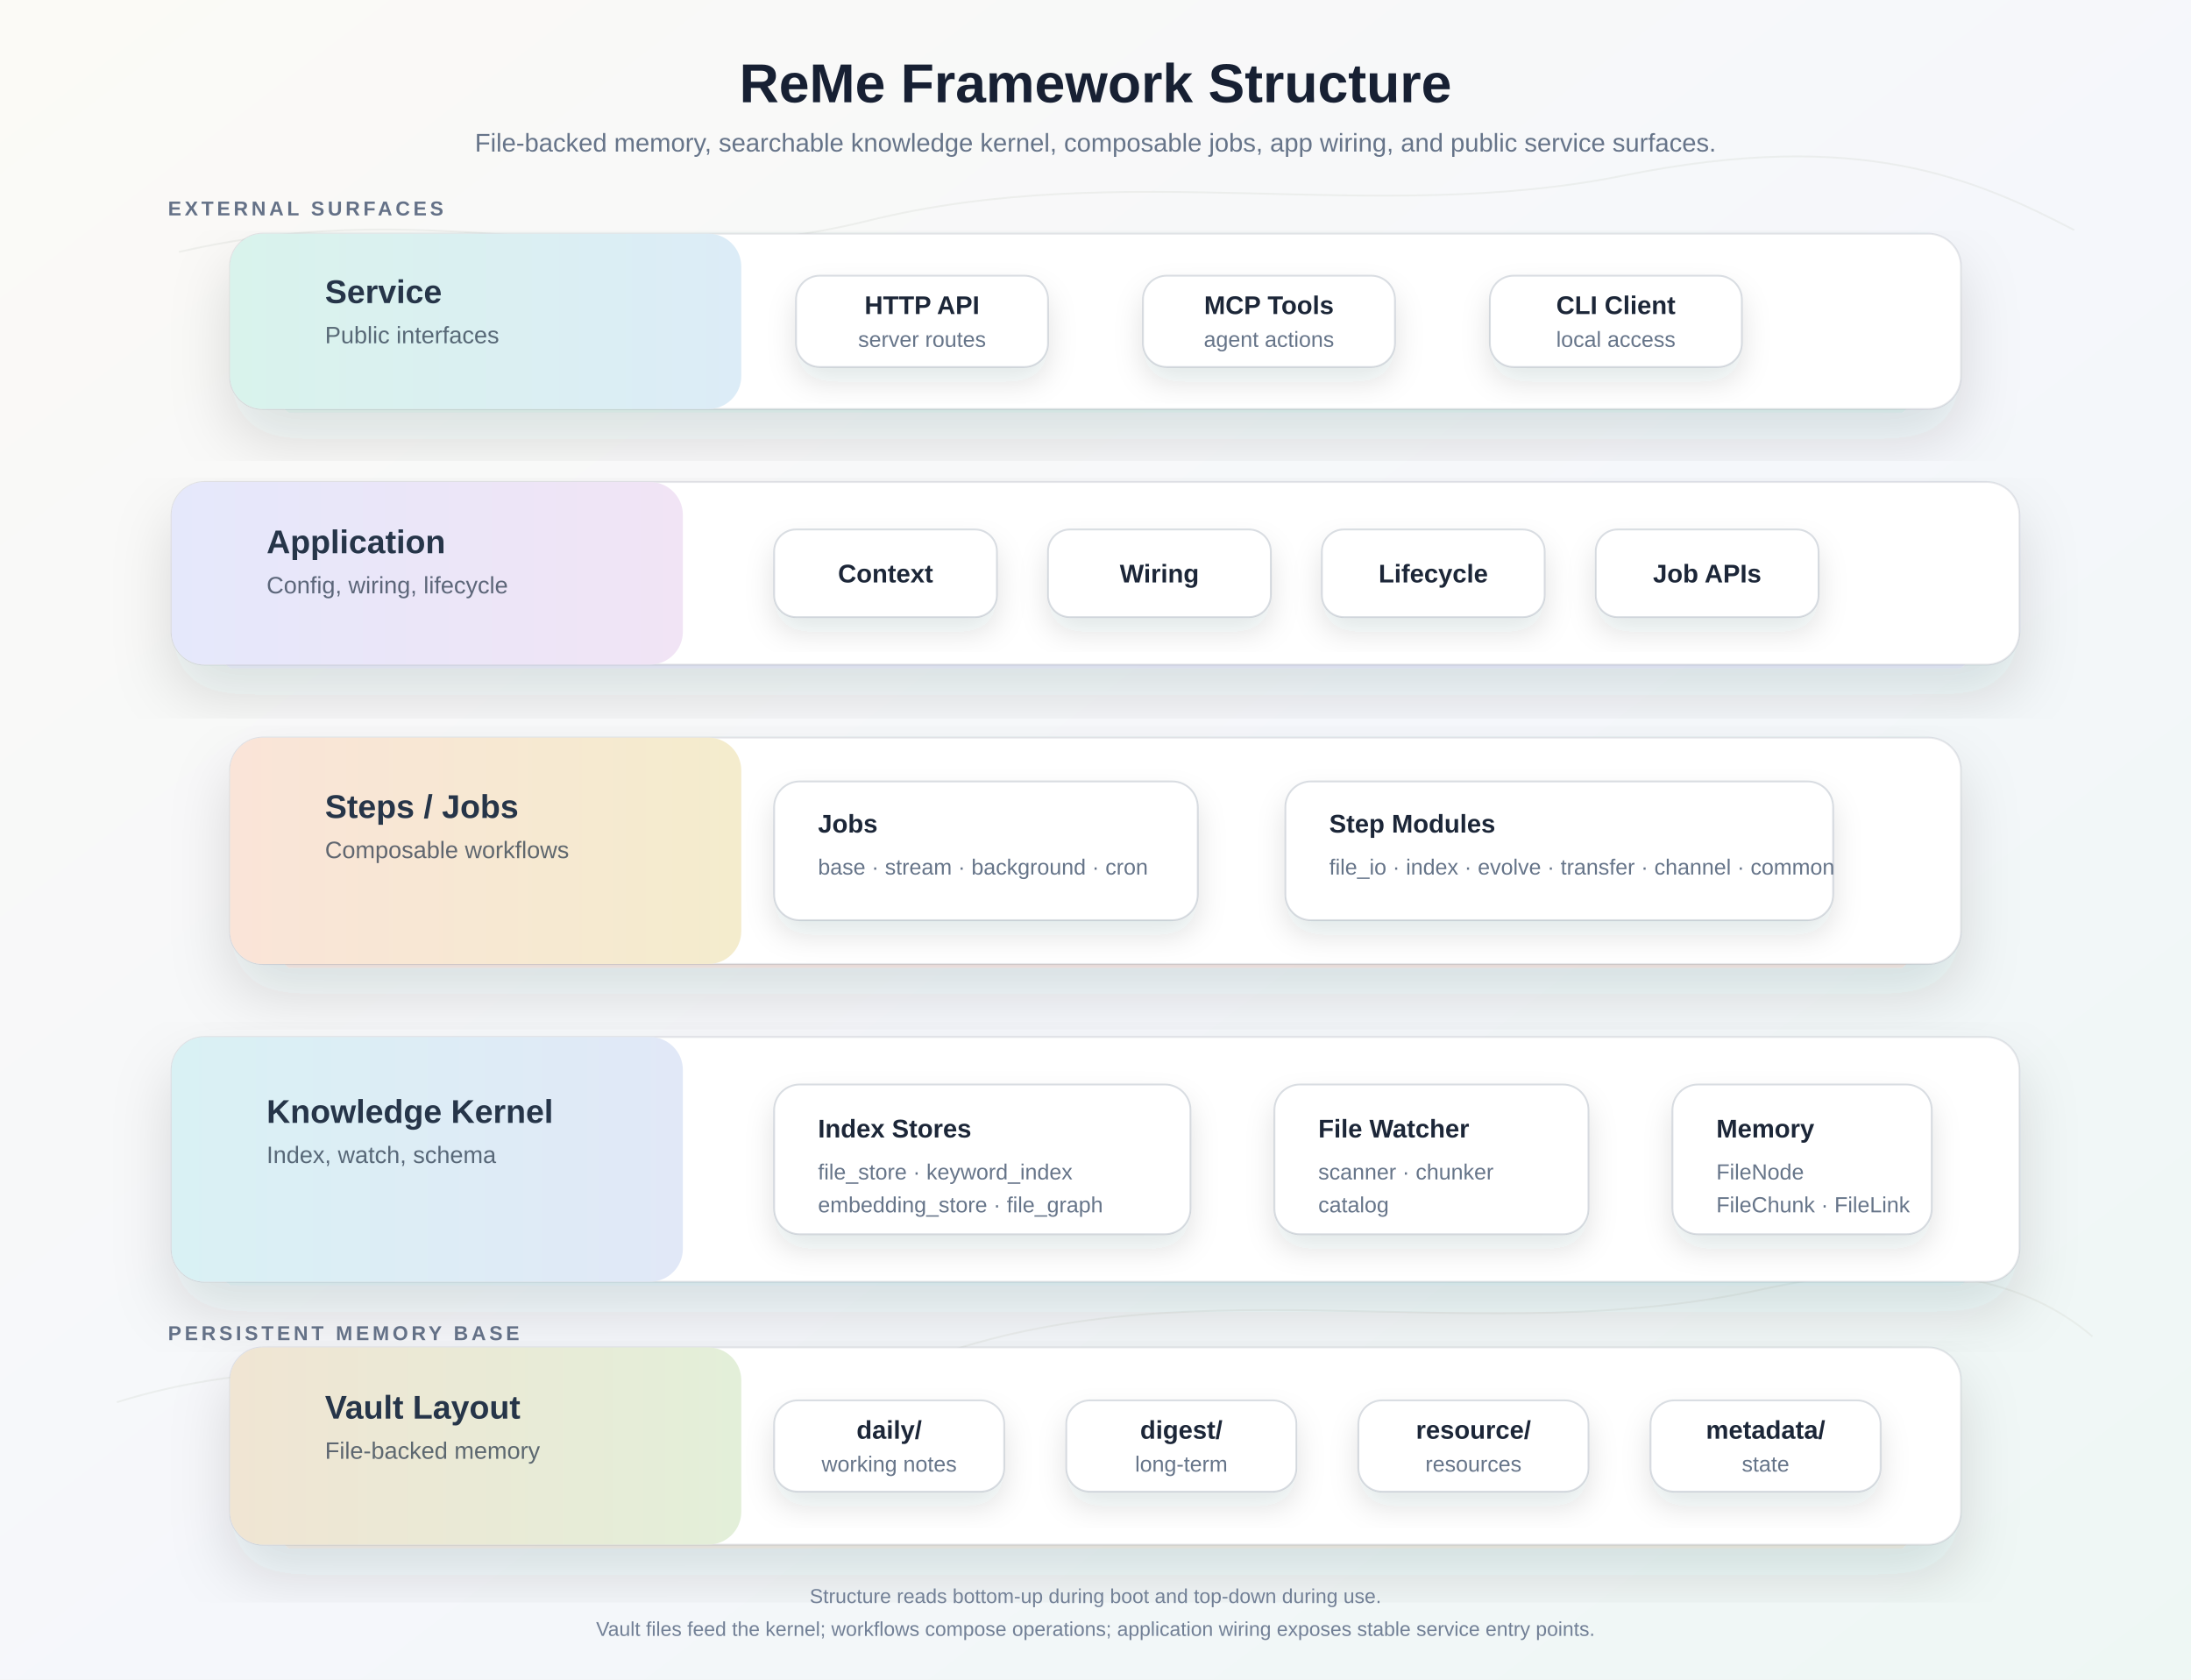
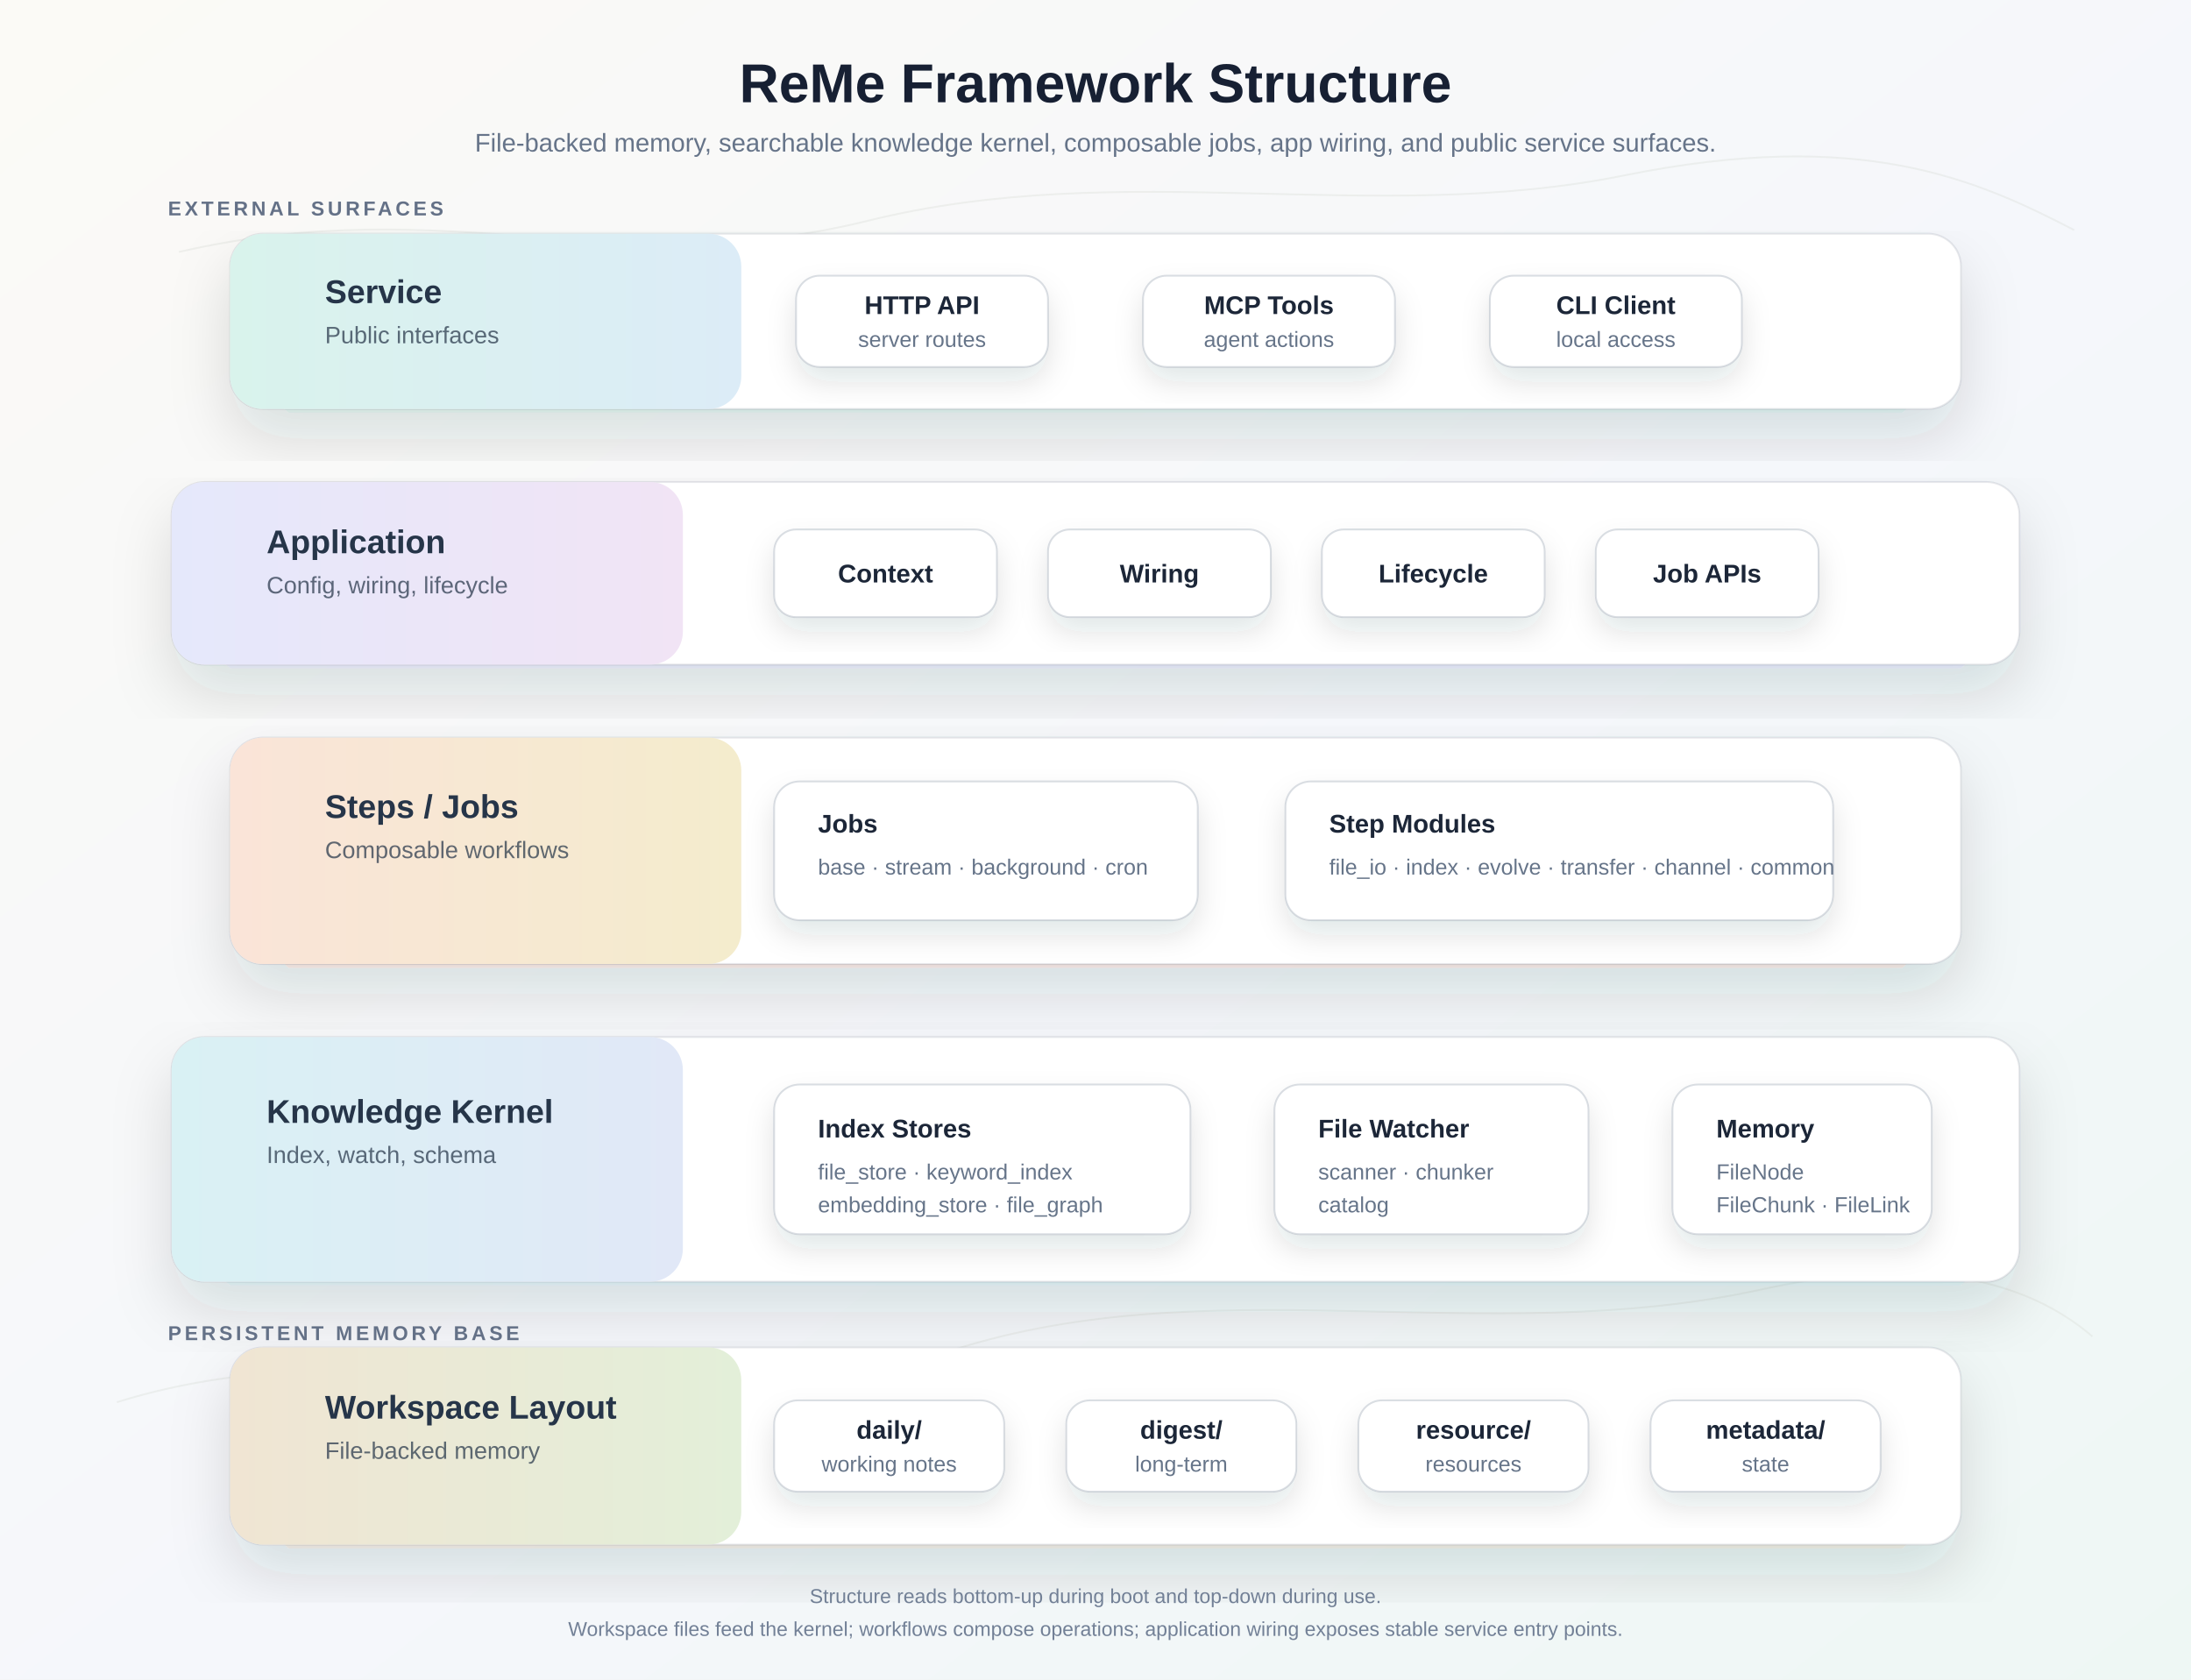
<svg xmlns="http://www.w3.org/2000/svg" width="1200" height="920" viewBox="0 0 1200 920" role="img" aria-labelledby="title desc">
  <defs>
    <linearGradient id="paper" x1="0" y1="0" x2="1" y2="1">
      <stop offset="0" stop-color="#fbfaf6" />
      <stop offset="0.55" stop-color="#f5f7fb" />
      <stop offset="1" stop-color="#eef7f4" />
    </linearGradient>
    <linearGradient id="serviceGrad" x1="0" y1="0" x2="1" y2="0">
      <stop offset="0" stop-color="#d9f3ec" />
      <stop offset="1" stop-color="#dcecf7" />
    </linearGradient>
    <linearGradient id="appGrad" x1="0" y1="0" x2="1" y2="0">
      <stop offset="0" stop-color="#e5e8fb" />
      <stop offset="1" stop-color="#f1e4f5" />
    </linearGradient>
    <linearGradient id="jobGrad" x1="0" y1="0" x2="1" y2="0">
      <stop offset="0" stop-color="#fae4d8" />
      <stop offset="1" stop-color="#f4eccd" />
    </linearGradient>
    <linearGradient id="kernelGrad" x1="0" y1="0" x2="1" y2="0">
      <stop offset="0" stop-color="#d9f1f4" />
      <stop offset="1" stop-color="#e1e8f7" />
    </linearGradient>
-     <linearGradient id="vaultGrad" x1="0" y1="0" x2="1" y2="0">
+     <linearGradient id="workspaceGrad" x1="0" y1="0" x2="1" y2="0">
      <stop offset="0" stop-color="#f0e5d3" />
      <stop offset="1" stop-color="#e3efd9" />
    </linearGradient>
    <filter id="softShadow" x="-8%" y="-18%" width="116%" height="145%">
      <feDropShadow dx="0" dy="16" stdDeviation="16" flood-color="#1c2b3a" flood-opacity="0.13" />
    </filter>
    <filter id="nodeShadow" x="-15%" y="-30%" width="130%" height="170%">
      <feDropShadow dx="0" dy="8" stdDeviation="8" flood-color="#1c2b3a" flood-opacity="0.12" />
    </filter>
    <style>
      .bg { fill: url(#paper); }
      .grain { fill: none; stroke: #d9ded8; stroke-width: 1; opacity: 0.38; }
      text { font-family: -apple-system, BlinkMacSystemFont, "Segoe UI", Arial, sans-serif; }
      .title { font-size: 30px; font-weight: 800; fill: #172033; }
      .subtitle { font-size: 14px; fill: #667489; }
      .layer-title { font-size: 18px; font-weight: 800; fill: #263548; }
      .layer-note { font-size: 13px; fill: rgba(38,53,72,0.72); }
      .section-label { font-size: 11px; font-weight: 800; fill: #647187; letter-spacing: 1.8px; }
      .node-title { font-size: 14px; font-weight: 700; fill: #1d2838; }
      .node-text { font-size: 12px; fill: #667489; }
      .micro { font-size: 11px; fill: #728096; }
      .plate { filter: url(#softShadow); }
      .plate-bg { fill: #ffffff; stroke: rgba(52, 65, 84, 0.12); stroke-width: 1; }
      .side { opacity: 0.18; }
      .node { fill: #ffffff; stroke: rgba(90, 105, 128, 0.22); stroke-width: 1; filter: url(#nodeShadow); }
    </style>
  </defs>
  <rect class="bg" width="1200" height="920" />
  <path class="grain" d="M98 138 C246 104 337 155 475 121 C616 86 752 124 890 96 C1019 70 1082 98 1136 126" />
  <path class="grain" d="M64 768 C218 720 374 790 514 742 C660 692 812 740 966 706 C1066 684 1118 708 1146 732" />
  <text class="title" x="600" y="56" text-anchor="middle">ReMe Framework Structure</text>
  <text class="subtitle" x="600" y="83" text-anchor="middle">File-backed memory, searchable knowledge kernel, composable jobs, app wiring, and public service surfaces.</text>
  <g class="plate" transform="translate(0,0)">
    <path class="side" d="M126 196 L1074 196 L1042 226 L158 226 Z" fill="#83cbbb" />
    <rect class="plate-bg" x="126" y="128" width="948" height="96" rx="18" />
    <rect x="126" y="128" width="280" height="96" rx="18" fill="url(#serviceGrad)" />
    <text class="layer-title" x="178" y="166">Service</text>
    <text class="layer-note" x="178" y="188">Public interfaces</text>
    <rect class="node" x="436" y="151" width="138" height="50" rx="13" />
    <text class="node-title" x="505" y="172" text-anchor="middle">HTTP API</text>
    <text class="node-text" x="505" y="190" text-anchor="middle">server routes</text>
    <rect class="node" x="626" y="151" width="138" height="50" rx="13" />
    <text class="node-title" x="695" y="172" text-anchor="middle">MCP Tools</text>
    <text class="node-text" x="695" y="190" text-anchor="middle">agent actions</text>
    <rect class="node" x="816" y="151" width="138" height="50" rx="13" />
    <text class="node-title" x="885" y="172" text-anchor="middle">CLI Client</text>
    <text class="node-text" x="885" y="190" text-anchor="middle">local access</text>
  </g>
  <g class="plate" transform="translate(0,0)">
    <path class="side" d="M94 336 L1106 336 L1074 366 L126 366 Z" fill="#aab5ec" />
    <rect class="plate-bg" x="94" y="264" width="1012" height="100" rx="18" />
    <rect x="94" y="264" width="280" height="100" rx="18" fill="url(#appGrad)" />
    <text class="layer-title" x="146" y="303">Application</text>
    <text class="layer-note" x="146" y="325">Config, wiring, lifecycle</text>
    <rect class="node" x="424" y="290" width="122" height="48" rx="12" />
    <text class="node-title" x="485" y="319" text-anchor="middle">Context</text>
    <rect class="node" x="574" y="290" width="122" height="48" rx="12" />
    <text class="node-title" x="635" y="319" text-anchor="middle">Wiring</text>
    <rect class="node" x="724" y="290" width="122" height="48" rx="12" />
    <text class="node-title" x="785" y="319" text-anchor="middle">Lifecycle</text>
    <rect class="node" x="874" y="290" width="122" height="48" rx="12" />
    <text class="node-title" x="935" y="319" text-anchor="middle">Job APIs</text>
  </g>
  <g class="plate" transform="translate(0,0)">
    <path class="side" d="M126 500 L1074 500 L1042 530 L158 530 Z" fill="#e9ad8f" />
    <rect class="plate-bg" x="126" y="404" width="948" height="124" rx="18" />
    <rect x="126" y="404" width="280" height="124" rx="18" fill="url(#jobGrad)" />
    <text class="layer-title" x="178" y="448">Steps / Jobs</text>
    <text class="layer-note" x="178" y="470">Composable workflows</text>
    <rect class="node" x="424" y="428" width="232" height="76" rx="14" />
    <text class="node-title" x="448" y="456">Jobs</text>
    <text class="node-text" x="448" y="479">base · stream · background · cron</text>
    <rect class="node" x="704" y="428" width="300" height="76" rx="14" />
    <text class="node-title" x="728" y="456">Step Modules</text>
    <text class="node-text" x="728" y="479">file_io · index · evolve · transfer · channel · common</text>
  </g>
  <g class="plate" transform="translate(0,0)">
    <path class="side" d="M94 674 L1106 674 L1074 704 L126 704 Z" fill="#8fcbd5" />
    <rect class="plate-bg" x="94" y="568" width="1012" height="134" rx="18" />
    <rect x="94" y="568" width="280" height="134" rx="18" fill="url(#kernelGrad)" />
    <text class="layer-title" x="146" y="615">Knowledge Kernel</text>
    <text class="layer-note" x="146" y="637">Index, watch, schema</text>
    <rect class="node" x="424" y="594" width="228" height="82" rx="14" />
    <text class="node-title" x="448" y="623">Index Stores</text>
    <text class="node-text" x="448" y="646">file_store · keyword_index</text>
    <text class="node-text" x="448" y="664">embedding_store · file_graph</text>
    <rect class="node" x="698" y="594" width="172" height="82" rx="14" />
    <text class="node-title" x="722" y="623">File Watcher</text>
    <text class="node-text" x="722" y="646">scanner · chunker</text>
    <text class="node-text" x="722" y="664">catalog</text>
    <rect class="node" x="916" y="594" width="142" height="82" rx="14" />
    <text class="node-title" x="940" y="623">Memory</text>
    <text class="node-text" x="940" y="646">FileNode</text>
    <text class="node-text" x="940" y="664">FileChunk · FileLink</text>
  </g>
  <g class="plate" transform="translate(0,0)">
    <path class="side" d="M126 818 L1074 818 L1042 848 L158 848 Z" fill="#d0b98f" />
    <rect class="plate-bg" x="126" y="738" width="948" height="108" rx="18" />
-     <rect x="126" y="738" width="280" height="108" rx="18" fill="url(#vaultGrad)" />
-     <text class="layer-title" x="178" y="777">Vault Layout</text>
+     <rect x="126" y="738" width="280" height="108" rx="18" fill="url(#workspaceGrad)" />
+     <text class="layer-title" x="178" y="777">Workspace Layout</text>
    <text class="layer-note" x="178" y="799">File-backed memory</text>
    <rect class="node" x="424" y="767" width="126" height="50" rx="13" />
    <text class="node-title" x="487" y="788" text-anchor="middle">daily/</text>
    <text class="node-text" x="487" y="806" text-anchor="middle">working notes</text>
    <rect class="node" x="584" y="767" width="126" height="50" rx="13" />
    <text class="node-title" x="647" y="788" text-anchor="middle">digest/</text>
    <text class="node-text" x="647" y="806" text-anchor="middle">long-term</text>
    <rect class="node" x="744" y="767" width="126" height="50" rx="13" />
    <text class="node-title" x="807" y="788" text-anchor="middle">resource/</text>
    <text class="node-text" x="807" y="806" text-anchor="middle">resources</text>
    <rect class="node" x="904" y="767" width="126" height="50" rx="13" />
    <text class="node-title" x="967" y="788" text-anchor="middle">metadata/</text>
    <text class="node-text" x="967" y="806" text-anchor="middle">state</text>
  </g>
  <text class="section-label" x="92" y="118">EXTERNAL SURFACES</text>
  <text class="section-label" x="92" y="734">PERSISTENT MEMORY BASE</text>
  <text class="micro" x="600" y="878" text-anchor="middle">Structure reads bottom-up during boot and top-down during use.</text>
-   <text class="micro" x="600" y="896" text-anchor="middle">Vault files feed the kernel; workflows compose operations; application wiring exposes stable service entry points.</text>
+   <text class="micro" x="600" y="896" text-anchor="middle">Workspace files feed the kernel; workflows compose operations; application wiring exposes stable service entry points.</text>
</svg>
